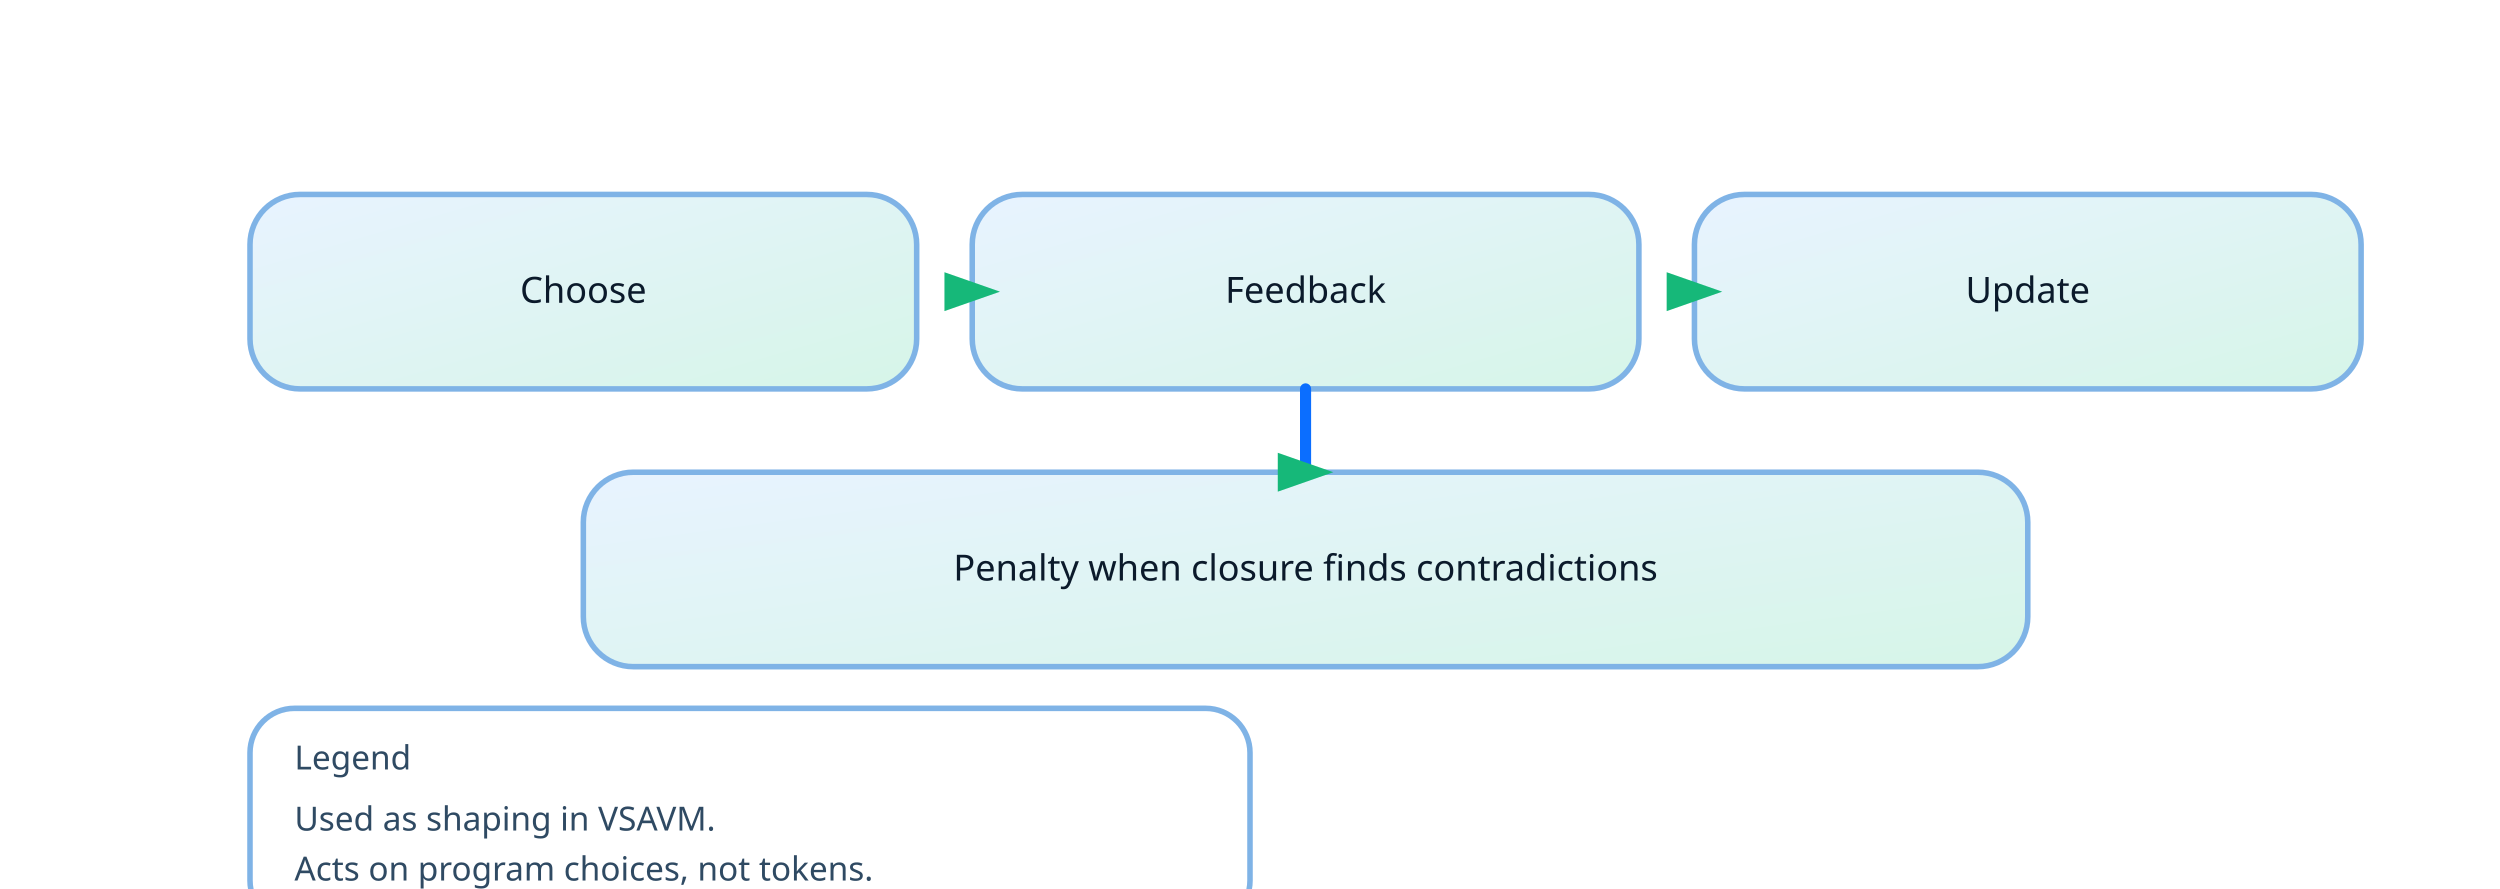
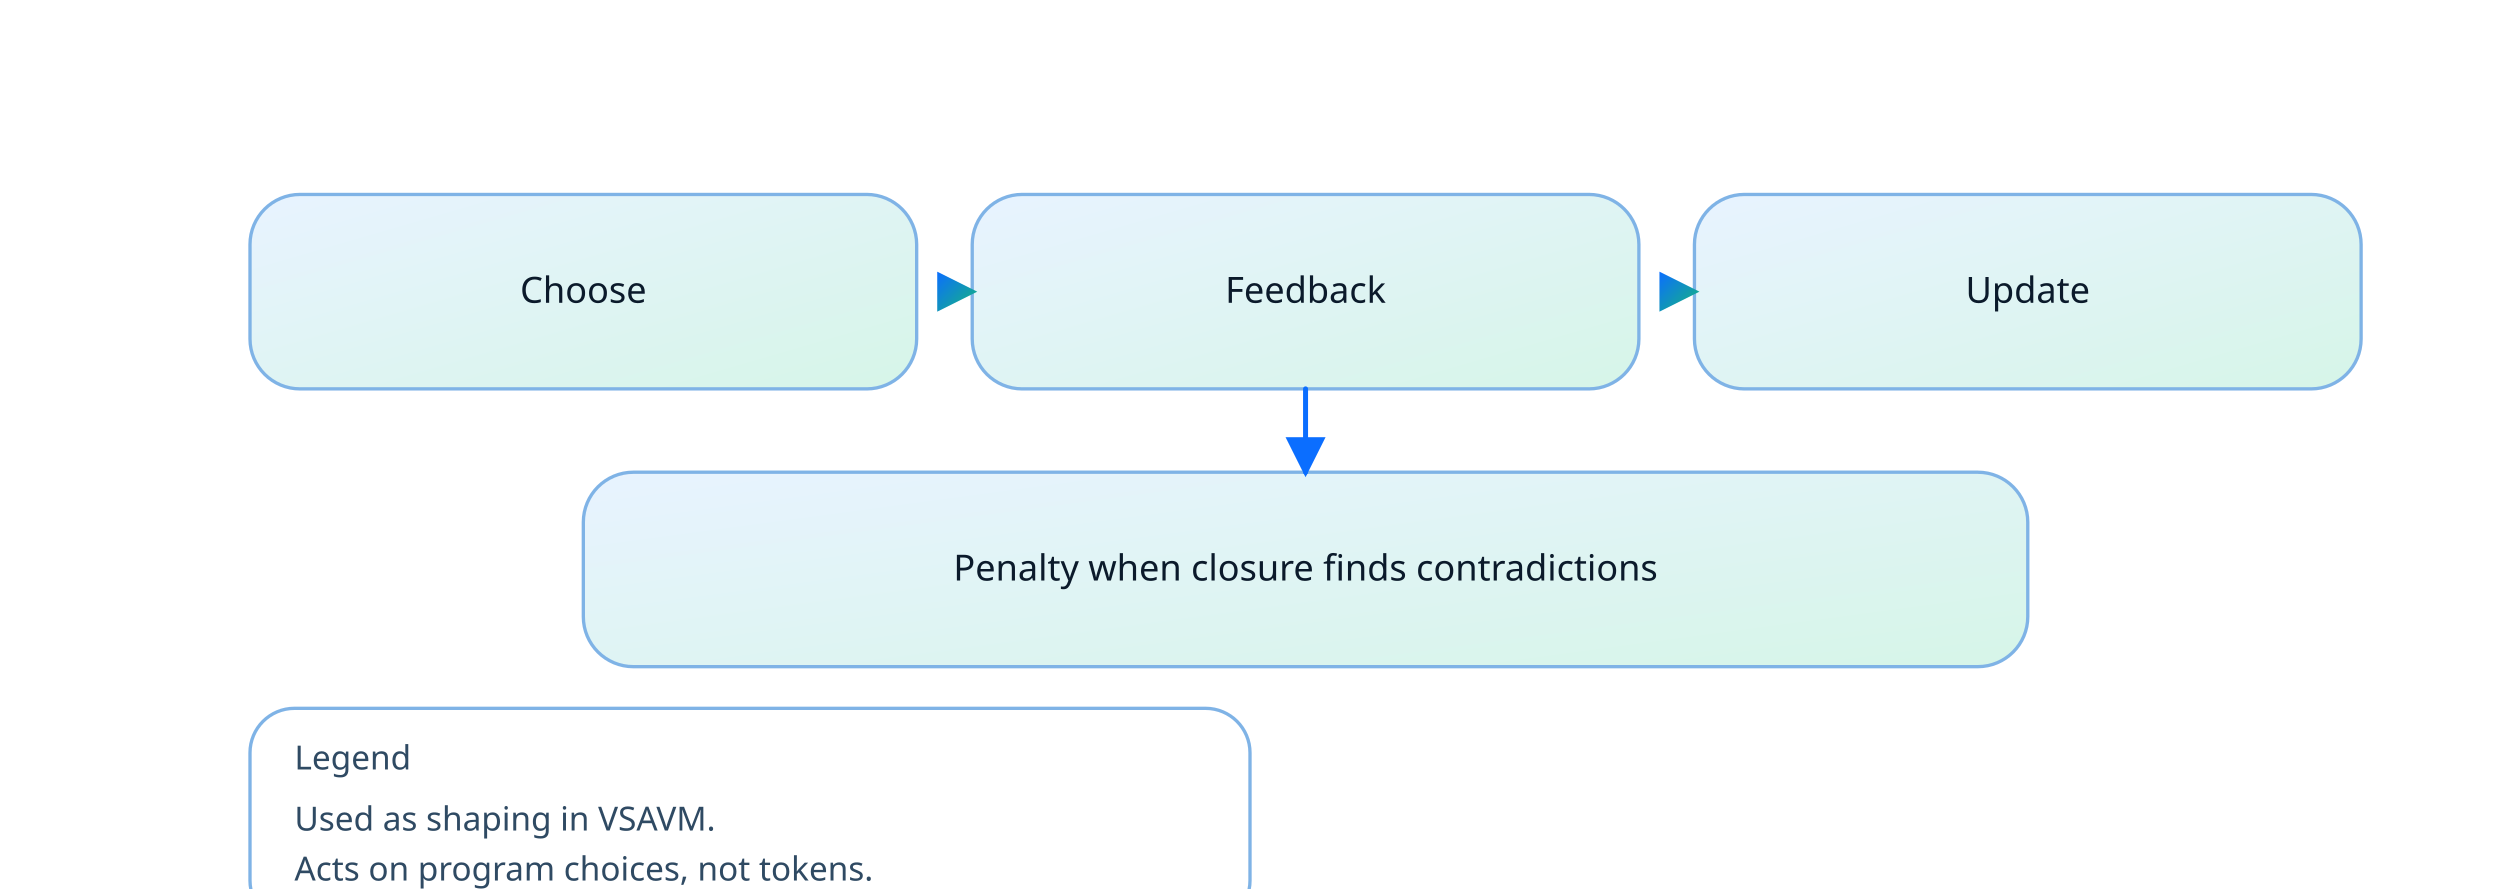
<svg xmlns="http://www.w3.org/2000/svg" viewBox="0 0 900 320" role="img" aria-label="RL diagram">
  <defs>
+     <marker id="arrowhead" markerWidth="8" markerHeight="8" refX="7" refY="4" orient="auto" markerUnits="strokeWidth">
+       <path d="M 0 0 L 8 4 L 0 8 Z" fill="context-stroke" />
+     </marker>
    <linearGradient id="sky" x1="0" y1="0" x2="1" y2="1">
      <stop offset="0" stop-color="#e8f3ff" />
      <stop offset="1" stop-color="#d6f5e8" />
    </linearGradient>
    <linearGradient id="deep" x1="0" y1="0" x2="1" y2="1">
      <stop offset="0" stop-color="#0b6eff" />
      <stop offset="1" stop-color="#16b879" />
    </linearGradient>
  </defs>
-   <rect x="90" y="70" rx="18" ry="18" width="240" height="70" fill="url(#sky)" stroke="#7fb3e6" stroke-width="2" />
+   <rect x="90" y="70" rx="18" ry="18" width="240" height="70" fill="url(#sky)" stroke="#7fb3e6" stroke-width="1.2" />
  <text x="210.0" y="109.0" text-anchor="middle" font-size="13" fill="#0b1a2b" font-family="Space Grotesk">Choose</text>
-   <rect x="350" y="70" rx="18" ry="18" width="240" height="70" fill="url(#sky)" stroke="#7fb3e6" stroke-width="2" />
+   <rect x="350" y="70" rx="18" ry="18" width="240" height="70" fill="url(#sky)" stroke="#7fb3e6" stroke-width="1.2" />
  <text x="470.0" y="109.0" text-anchor="middle" font-size="13" fill="#0b1a2b" font-family="Space Grotesk">Feedback</text>
-   <rect x="610" y="70" rx="18" ry="18" width="240" height="70" fill="url(#sky)" stroke="#7fb3e6" stroke-width="2" />
+   <rect x="610" y="70" rx="18" ry="18" width="240" height="70" fill="url(#sky)" stroke="#7fb3e6" stroke-width="1.2" />
  <text x="730.0" y="109.0" text-anchor="middle" font-size="13" fill="#0b1a2b" font-family="Space Grotesk">Update</text>
-   <line x1="330" y1="105" x2="350" y2="105" stroke="url(#deep)" stroke-width="4" stroke-linecap="round" />
-   <polygon points="340,98 340,112 360,105" fill="#16b879" />
-   <line x1="590" y1="105" x2="610" y2="105" stroke="url(#deep)" stroke-width="4" stroke-linecap="round" />
-   <polygon points="600,98 600,112 620,105" fill="#16b879" />
-   <rect x="210" y="170" rx="18" ry="18" width="520" height="70" fill="url(#sky)" stroke="#7fb3e6" stroke-width="2" />
+   <line x1="330" y1="105" x2="350" y2="105" stroke="url(#deep)" stroke-width="1.8" stroke-linecap="round" marker-end="url(#arrowhead)" />
+   <line x1="590" y1="105" x2="610" y2="105" stroke="url(#deep)" stroke-width="1.8" stroke-linecap="round" marker-end="url(#arrowhead)" />
+   <rect x="210" y="170" rx="18" ry="18" width="520" height="70" fill="url(#sky)" stroke="#7fb3e6" stroke-width="1.2" />
  <text x="470.0" y="209.0" text-anchor="middle" font-size="13" fill="#0b1a2b" font-family="Space Grotesk">Penalty when closure finds contradictions</text>
-   <line x1="470" y1="140" x2="470" y2="170" stroke="#0b6eff" stroke-width="4" stroke-linecap="round" />
-   <polygon points="460,163 460,177 480,170" fill="#16b879" />
-   <rect x="90" y="255" width="360" height="78" rx="16" ry="16" fill="none" stroke="#7fb3e6" stroke-width="2" />
+   <line x1="470" y1="140" x2="470" y2="170" stroke="#0b6eff" stroke-width="1.8" stroke-linecap="round" marker-end="url(#arrowhead)" />
+   <rect x="90" y="255" width="360" height="78" rx="16" ry="16" fill="none" stroke="#7fb3e6" stroke-width="1.2" />
  <text x="106" y="277" text-anchor="start" font-size="12" fill="#2f4a63" font-family="Space Grotesk">Legend</text>
  <text x="106" y="299" text-anchor="start" font-size="12" fill="#2f4a63" font-family="Space Grotesk">Used as shaping in VSAVM.</text>
  <text x="106" y="317" text-anchor="start" font-size="12" fill="#2f4a63" font-family="Space Grotesk">Acts on program choices, not tokens.</text>
  <text x="106" y="335" text-anchor="start" font-size="12" fill="#2f4a63" font-family="Space Grotesk">Consistency provides key signals.</text>
</svg>
